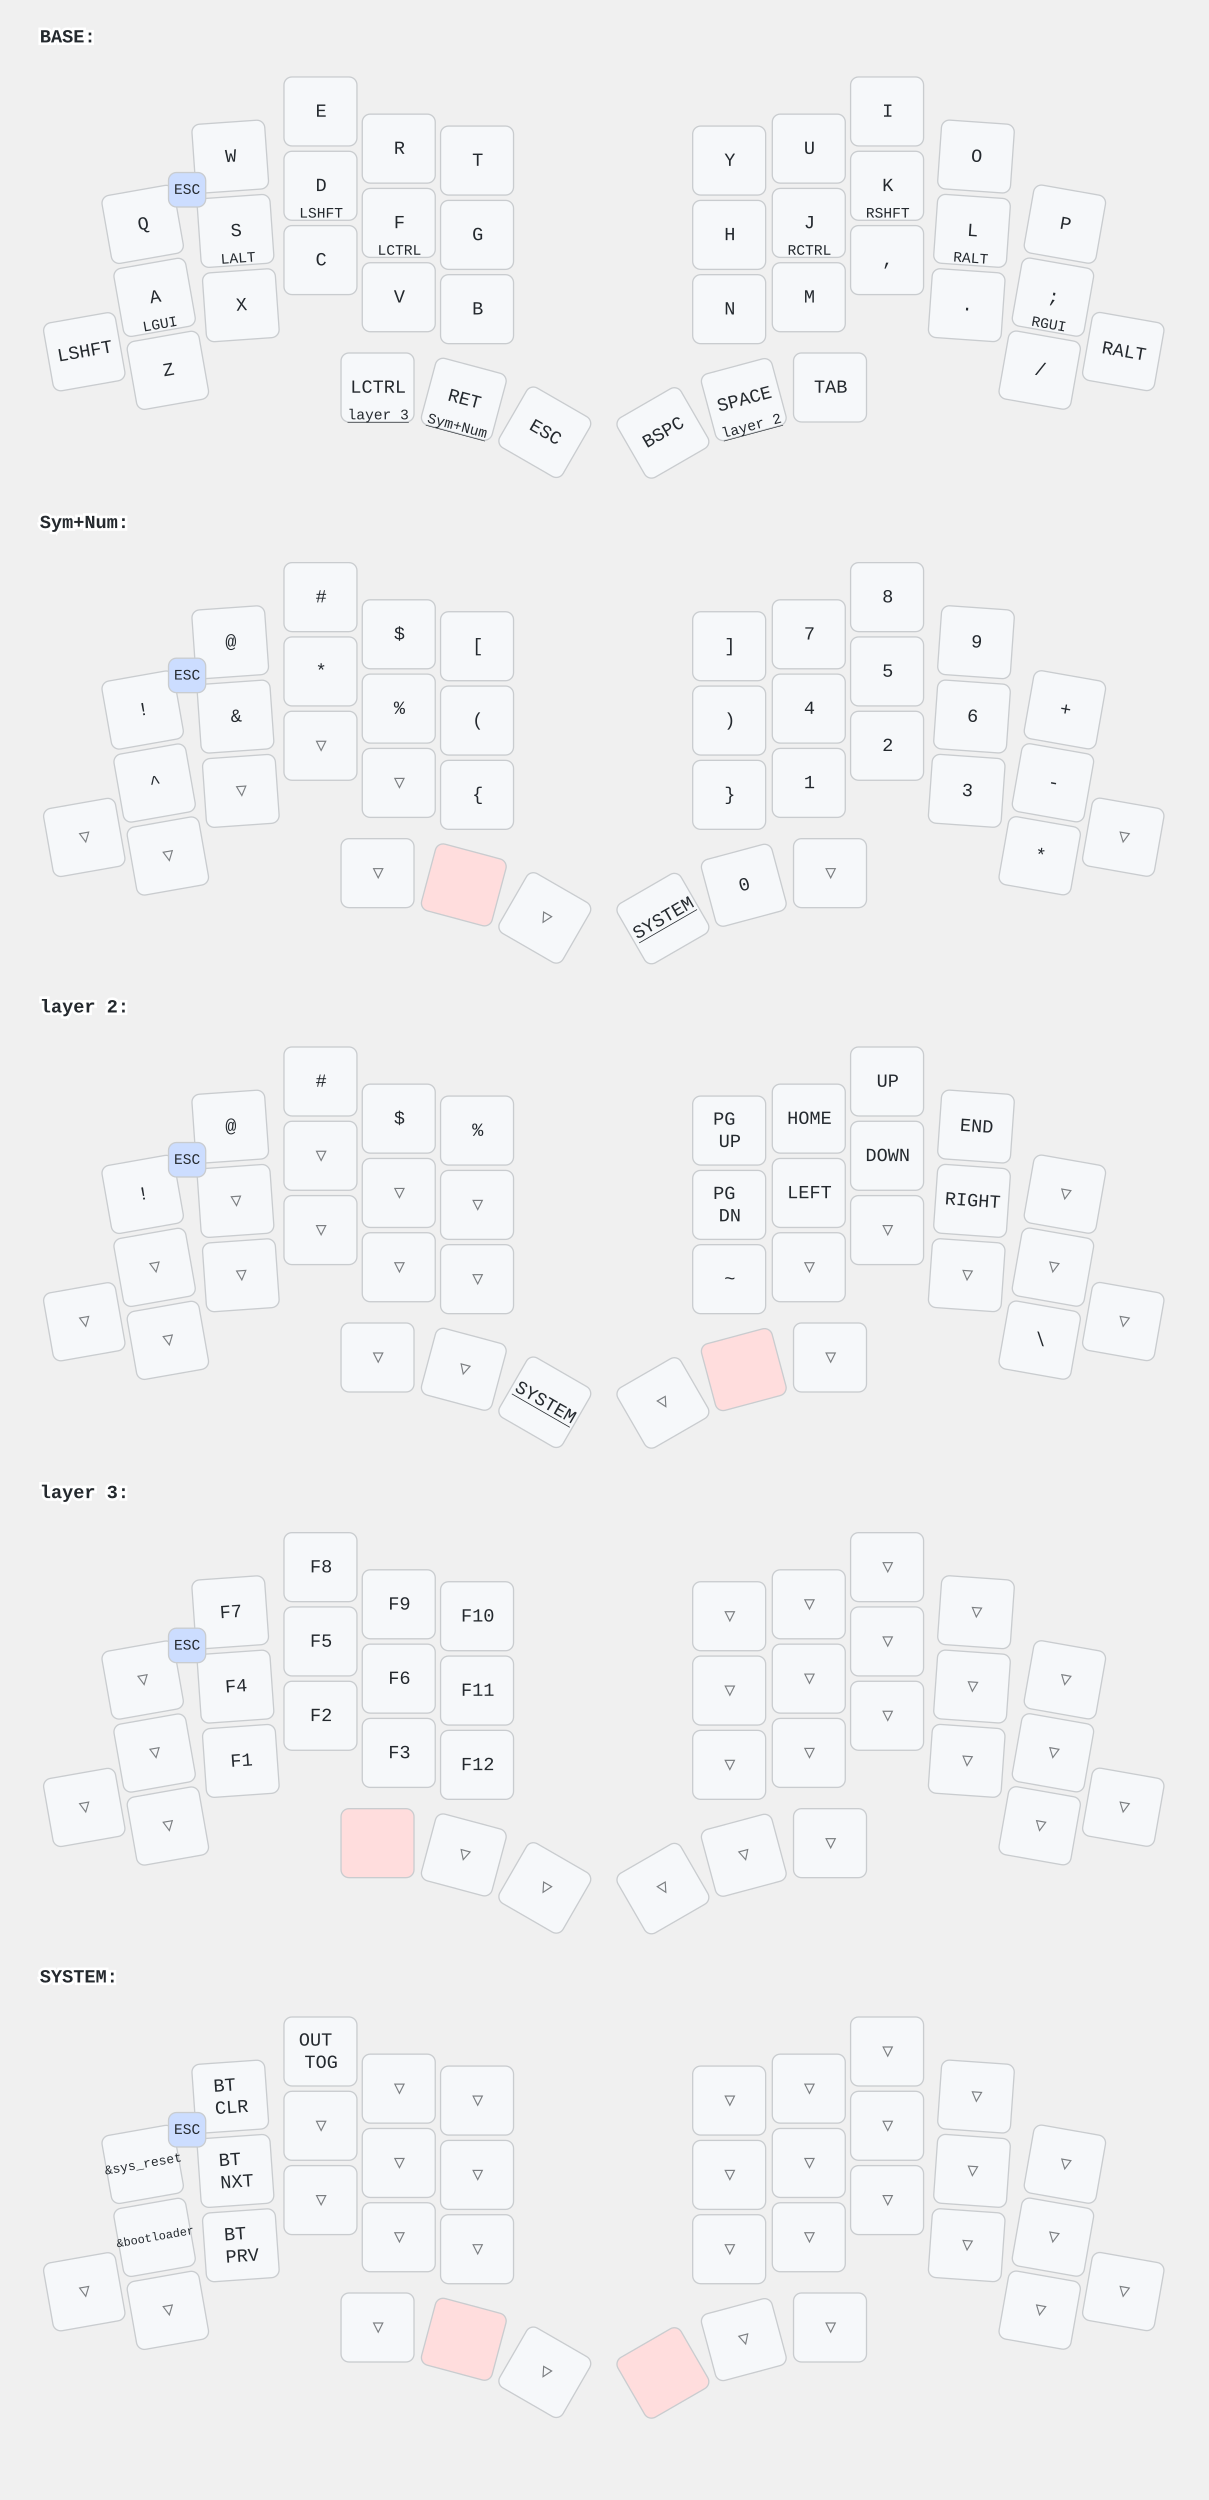
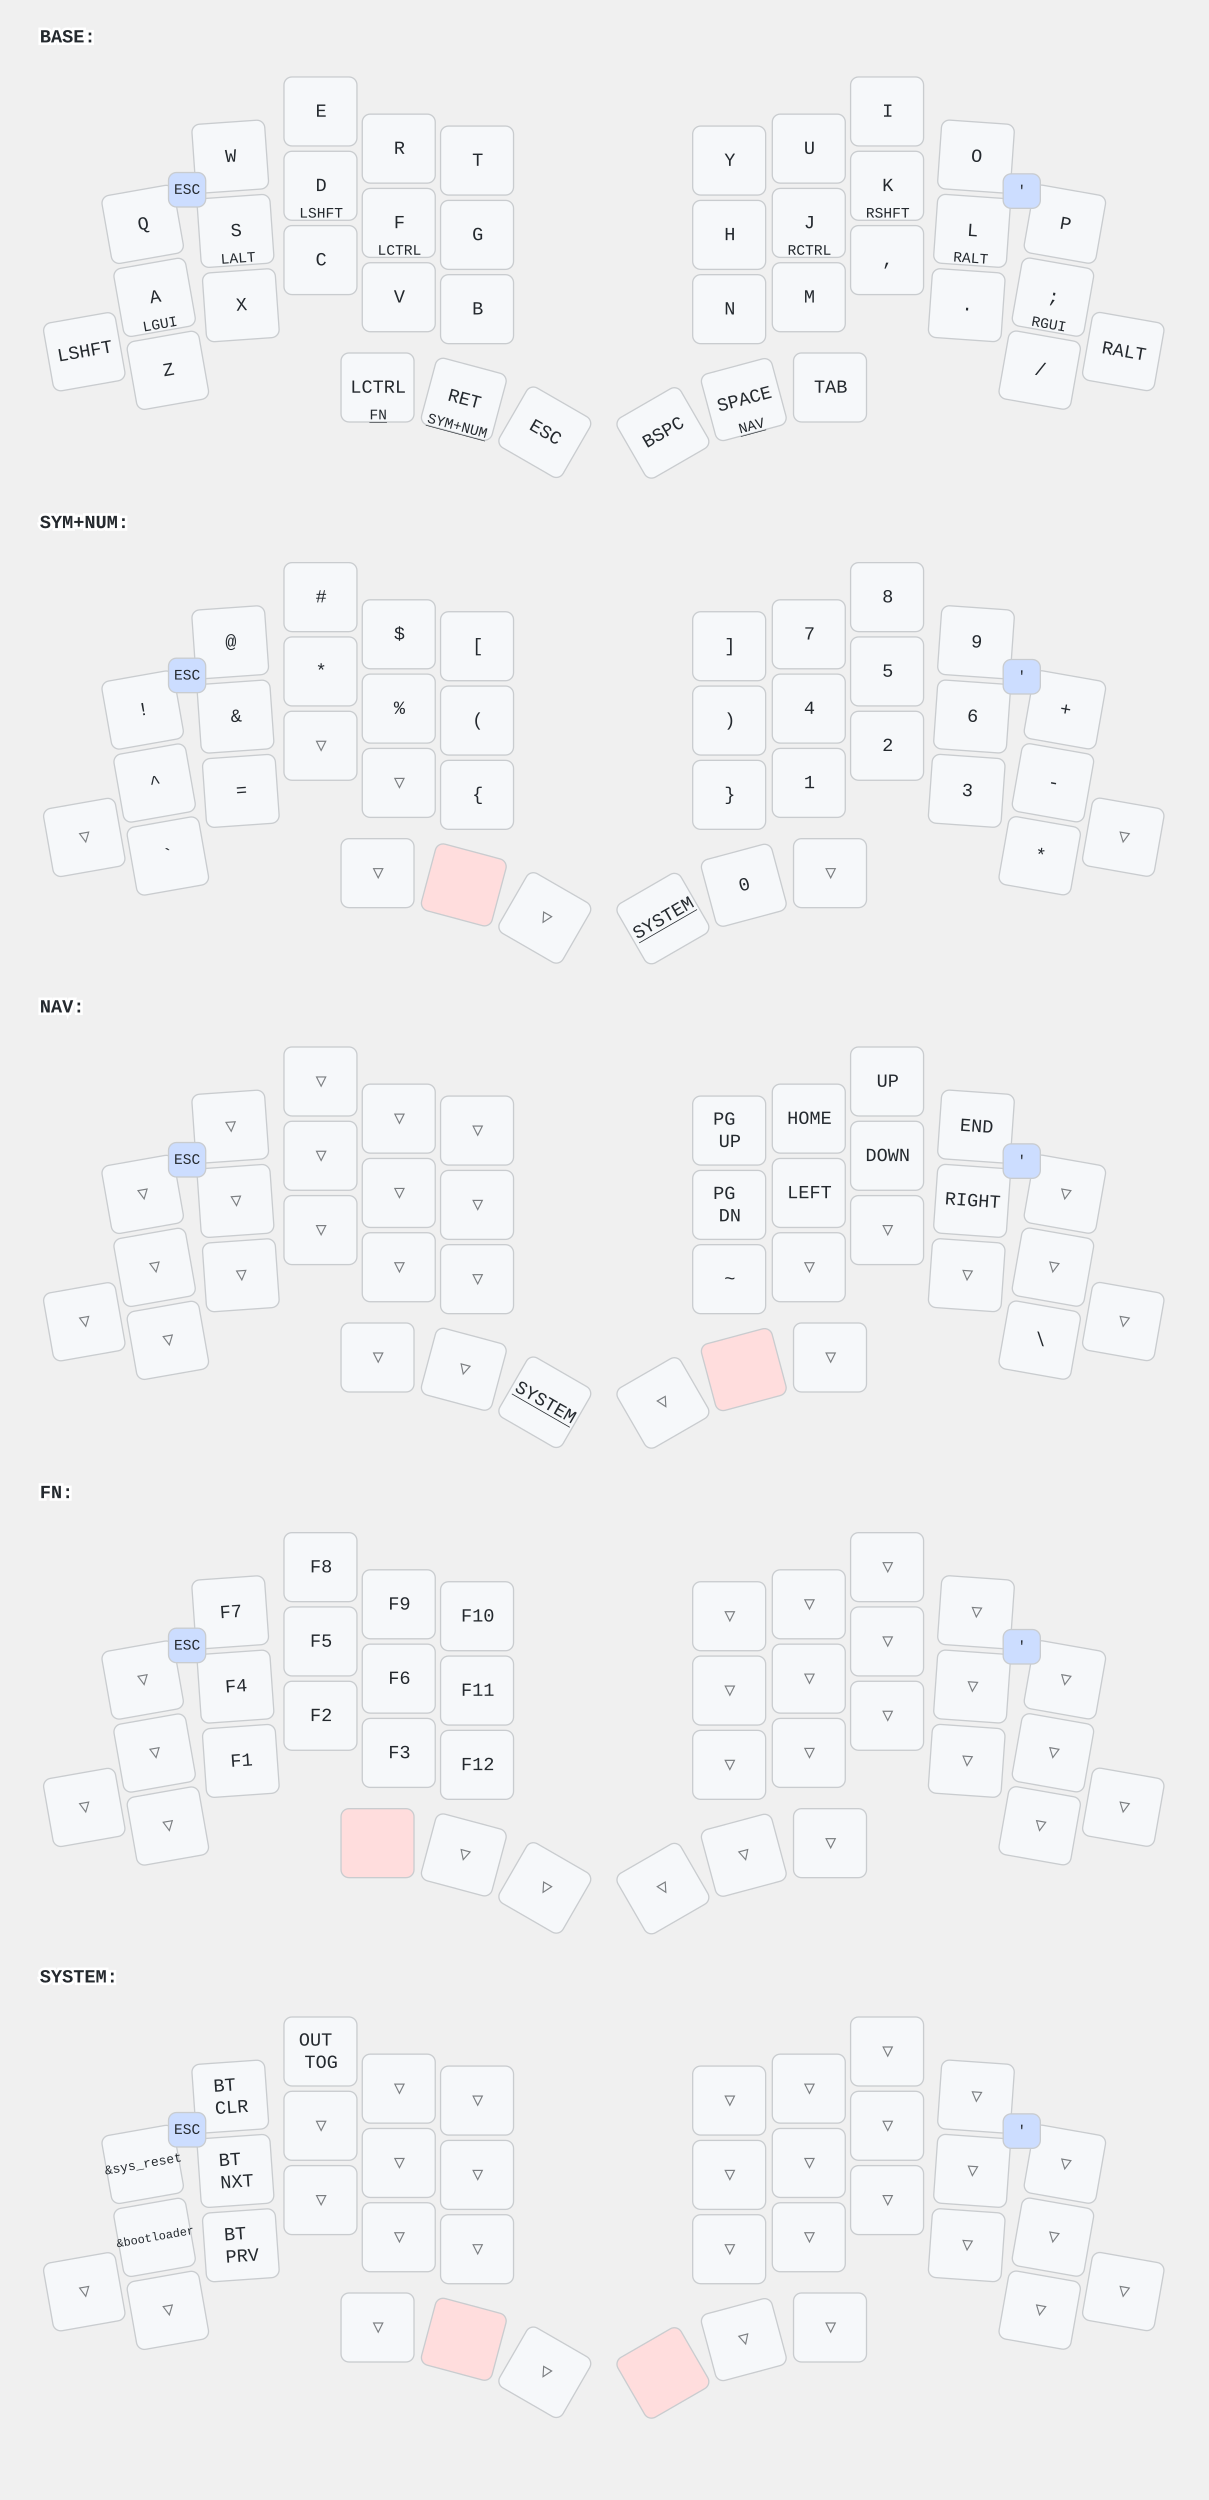
<svg xmlns="http://www.w3.org/2000/svg" width="911" height="1884" viewBox="0 0 911 1884" class="keymap">
  <style>/* inherit to force styles through use tags */
svg path {
    fill: inherit;
}

/* font and background color specifications */
svg.keymap {
    font-family: SFMono-Regular,Consolas,Liberation Mono,Menlo,monospace;
    font-size: 14px;
    font-kerning: normal;
    text-rendering: optimizeLegibility;
    fill: #24292e;
}

/* default key styling */
rect.key {
    fill: #f6f8fa;
}

rect.key, rect.combo {
    stroke: #c9cccf;
    stroke-width: 1;
}

/* default key side styling, only used is draw_key_sides is set */
rect.side {
    filter: brightness(90%);
}

/* color accent for combo boxes */
rect.combo, rect.combo-separate {
    fill: #cdf;
}

/* color accent for held keys */
rect.held, rect.combo.held {
    fill: #fdd;
}

/* color accent for ghost (optional) keys */
rect.ghost, rect.combo.ghost {
    stroke-dasharray: 4, 4;
    stroke-width: 2;
}

text {
    text-anchor: middle;
    dominant-baseline: middle;
}

/* styling for layer labels */
text.label {
    font-weight: bold;
    text-anchor: start;
    stroke: white;
    stroke-width: 4;
    paint-order: stroke;
}

/* styling for optional footer */
text.footer {
    text-anchor: end;
    dominant-baseline: auto;
    stroke: white;
    stroke-width: 4;
    paint-order: stroke;
}

/* styling for combo tap, and key non-tap label text */
text.combo, text.hold, text.shifted, text.left, text.right, text.tl, text.tr, text.bl, text.br {
    font-size: 11px;
}

text.hold, text.bl, text.br {
    text-anchor: middle;
    dominant-baseline: auto;
}

text.shifted, text.tl, text.tr {
    text-anchor: middle;
    dominant-baseline: hanging;
}

text.left, text.tl, text.bl {
    text-anchor: start;
}

text.right, text.tr, text.br {
    text-anchor: end;
}

text.layer-activator {
    text-decoration: underline;
}

/* styling for hold/shifted label text in combo box */
text.combo.hold, text.combo.shifted, text.combo.left, text.combo.right {
    font-size: 8px;
}

/* lighter symbol for transparent keys */
text.trans {
    fill: #7b7e81;
}

/* styling for combo dendrons */
path.combo {
    stroke-width: 1;
    stroke: gray;
    fill: none;
}

/* Start Tabler Icons Cleanup */
/* cannot use height/width with glyphs */
.icon-tabler &gt; path {
    fill: inherit;
    stroke: inherit;
    stroke-width: 2;
}
/* hide tabler's default box */
.icon-tabler &gt; path[stroke="none"][fill="none"] {
    visibility: hidden;
}
/* End Tabler Icons Cleanup */
</style>
  <g transform="translate(30, 0)" class="layer-BASE">
    <text x="0" y="28" class="label" id="BASE">BASE:</text>
    <g transform="translate(0, 56)">
      <g transform="translate(78, 113) rotate(-10.0)" class="key keypos-0">
        <rect rx="6" ry="6" x="-28" y="-26" width="55" height="52" class="key" />
        <text x="0" y="0" class="key tap">Q</text>
      </g>
      <g transform="translate(144, 62) rotate(-4.0)" class="key keypos-1">
        <rect rx="6" ry="6" x="-28" y="-26" width="55" height="52" class="key" />
        <text x="0" y="0" class="key tap">W</text>
      </g>
      <g transform="translate(212, 28)" class="key keypos-2">
        <rect rx="6" ry="6" x="-28" y="-26" width="55" height="52" class="key" />
        <text x="0" y="0" class="key tap">E</text>
      </g>
      <g transform="translate(271, 56)" class="key keypos-3">
        <rect rx="6" ry="6" x="-28" y="-26" width="55" height="52" class="key" />
        <text x="0" y="0" class="key tap">R</text>
      </g>
      <g transform="translate(330, 65)" class="key keypos-4">
        <rect rx="6" ry="6" x="-28" y="-26" width="55" height="52" class="key" />
        <text x="0" y="0" class="key tap">T</text>
      </g>
      <g transform="translate(520, 65)" class="key keypos-5">
        <rect rx="6" ry="6" x="-28" y="-26" width="55" height="52" class="key" />
        <text x="0" y="0" class="key tap">Y</text>
      </g>
      <g transform="translate(580, 56)" class="key keypos-6">
        <rect rx="6" ry="6" x="-28" y="-26" width="55" height="52" class="key" />
        <text x="0" y="0" class="key tap">U</text>
      </g>
      <g transform="translate(639, 28)" class="key keypos-7">
        <rect rx="6" ry="6" x="-28" y="-26" width="55" height="52" class="key" />
        <text x="0" y="0" class="key tap">I</text>
      </g>
      <g transform="translate(706, 62) rotate(4.0)" class="key keypos-8">
        <rect rx="6" ry="6" x="-28" y="-26" width="55" height="52" class="key" />
        <text x="0" y="0" class="key tap">O</text>
      </g>
      <g transform="translate(773, 113) rotate(10.0)" class="key keypos-9">
        <rect rx="6" ry="6" x="-28" y="-26" width="55" height="52" class="key" />
        <text x="0" y="0" class="key tap">P</text>
      </g>
      <g transform="translate(87, 168) rotate(-10.0)" class="key keypos-10">
        <rect rx="6" ry="6" x="-28" y="-26" width="55" height="52" class="key" />
        <text x="0" y="0" class="key tap">A</text>
        <text x="0" y="24" class="key hold">LGUI</text>
      </g>
      <g transform="translate(148, 118) rotate(-4.0)" class="key keypos-11">
        <rect rx="6" ry="6" x="-28" y="-26" width="55" height="52" class="key" />
        <text x="0" y="0" class="key tap">S</text>
        <text x="0" y="24" class="key hold">LALT</text>
      </g>
      <g transform="translate(212, 84)" class="key keypos-12">
        <rect rx="6" ry="6" x="-28" y="-26" width="55" height="52" class="key" />
        <text x="0" y="0" class="key tap">D</text>
        <text x="0" y="24" class="key hold">LSHFT</text>
      </g>
      <g transform="translate(271, 112)" class="key keypos-13">
        <rect rx="6" ry="6" x="-28" y="-26" width="55" height="52" class="key" />
        <text x="0" y="0" class="key tap">F</text>
        <text x="0" y="24" class="key hold">LCTRL</text>
      </g>
      <g transform="translate(330, 121)" class="key keypos-14">
        <rect rx="6" ry="6" x="-28" y="-26" width="55" height="52" class="key" />
        <text x="0" y="0" class="key tap">G</text>
      </g>
      <g transform="translate(520, 121)" class="key keypos-15">
        <rect rx="6" ry="6" x="-28" y="-26" width="55" height="52" class="key" />
        <text x="0" y="0" class="key tap">H</text>
      </g>
      <g transform="translate(580, 112)" class="key keypos-16">
        <rect rx="6" ry="6" x="-28" y="-26" width="55" height="52" class="key" />
        <text x="0" y="0" class="key tap">J</text>
        <text x="0" y="24" class="key hold">RCTRL</text>
      </g>
      <g transform="translate(639, 84)" class="key keypos-17">
        <rect rx="6" ry="6" x="-28" y="-26" width="55" height="52" class="key" />
        <text x="0" y="0" class="key tap">K</text>
        <text x="0" y="24" class="key hold">RSHFT</text>
      </g>
      <g transform="translate(703, 118) rotate(4.0)" class="key keypos-18">
        <rect rx="6" ry="6" x="-28" y="-26" width="55" height="52" class="key" />
        <text x="0" y="0" class="key tap">L</text>
        <text x="0" y="24" class="key hold">RALT</text>
      </g>
      <g transform="translate(764, 168) rotate(10.0)" class="key keypos-19">
        <rect rx="6" ry="6" x="-28" y="-26" width="55" height="52" class="key" />
        <text x="0" y="0" class="key tap">;</text>
        <text x="0" y="24" class="key hold">RGUI</text>
      </g>
      <g transform="translate(34, 209) rotate(-10.0)" class="key keypos-20">
        <rect rx="6" ry="6" x="-28" y="-26" width="55" height="52" class="key" />
        <text x="0" y="0" class="key tap">LSHFT</text>
      </g>
      <g transform="translate(97, 223) rotate(-10.0)" class="key keypos-21">
        <rect rx="6" ry="6" x="-28" y="-26" width="55" height="52" class="key" />
        <text x="0" y="0" class="key tap">Z</text>
      </g>
      <g transform="translate(152, 174) rotate(-4.0)" class="key keypos-22">
        <rect rx="6" ry="6" x="-28" y="-26" width="55" height="52" class="key" />
        <text x="0" y="0" class="key tap">X</text>
      </g>
      <g transform="translate(212, 140)" class="key keypos-23">
        <rect rx="6" ry="6" x="-28" y="-26" width="55" height="52" class="key" />
        <text x="0" y="0" class="key tap">C</text>
      </g>
      <g transform="translate(271, 168)" class="key keypos-24">
        <rect rx="6" ry="6" x="-28" y="-26" width="55" height="52" class="key" />
        <text x="0" y="0" class="key tap">V</text>
      </g>
      <g transform="translate(330, 177)" class="key keypos-25">
        <rect rx="6" ry="6" x="-28" y="-26" width="55" height="52" class="key" />
        <text x="0" y="0" class="key tap">B</text>
      </g>
      <g transform="translate(520, 177)" class="key keypos-26">
        <rect rx="6" ry="6" x="-28" y="-26" width="55" height="52" class="key" />
        <text x="0" y="0" class="key tap">N</text>
      </g>
      <g transform="translate(580, 168)" class="key keypos-27">
        <rect rx="6" ry="6" x="-28" y="-26" width="55" height="52" class="key" />
        <text x="0" y="0" class="key tap">M</text>
      </g>
      <g transform="translate(639, 140)" class="key keypos-28">
        <rect rx="6" ry="6" x="-28" y="-26" width="55" height="52" class="key" />
        <text x="0" y="0" class="key tap">,</text>
      </g>
      <g transform="translate(699, 174) rotate(4.0)" class="key keypos-29">
        <rect rx="6" ry="6" x="-28" y="-26" width="55" height="52" class="key" />
        <text x="0" y="0" class="key tap">.</text>
      </g>
      <g transform="translate(754, 223) rotate(10.0)" class="key keypos-30">
        <rect rx="6" ry="6" x="-28" y="-26" width="55" height="52" class="key" />
        <text x="0" y="0" class="key tap">/</text>
      </g>
      <g transform="translate(817, 209) rotate(10.0)" class="key keypos-31">
        <rect rx="6" ry="6" x="-28" y="-26" width="55" height="52" class="key" />
        <text x="0" y="0" class="key tap">RALT</text>
      </g>
      <g transform="translate(255, 236)" class="key keypos-32">
        <rect rx="6" ry="6" x="-28" y="-26" width="55" height="52" class="key" />
        <text x="0" y="0" class="key tap">LCTRL</text>
-         <a href="#layer-3">
-           <text x="0" y="24" class="key hold layer-activator">layer 3</text>
+         <a href="#FN">
+           <text x="0" y="24" class="key hold layer-activator">FN</text>
        </a>
      </g>
      <g transform="translate(320, 245) rotate(15.0)" class="key keypos-33">
        <rect rx="6" ry="6" x="-28" y="-26" width="55" height="52" class="key" />
        <text x="0" y="0" class="key tap">RET</text>
-         <a href="#SymNum">
-           <text x="0" y="24" class="key hold layer-activator">Sym+Num</text>
+         <a href="#SYMNUM">
+           <text x="0" y="24" class="key hold layer-activator">SYM+NUM</text>
        </a>
      </g>
      <g transform="translate(381, 270) rotate(30.0)" class="key keypos-34">
        <rect rx="6" ry="6" x="-28" y="-26" width="55" height="52" class="key" />
        <text x="0" y="0" class="key tap">ESC</text>
      </g>
      <g transform="translate(470, 270) rotate(-30.0)" class="key keypos-35">
        <rect rx="6" ry="6" x="-28" y="-26" width="55" height="52" class="key" />
        <text x="0" y="0" class="key tap">BSPC</text>
      </g>
      <g transform="translate(531, 245) rotate(-15.0)" class="key keypos-36">
        <rect rx="6" ry="6" x="-28" y="-26" width="55" height="52" class="key" />
        <text x="0" y="0" class="key tap">SPACE</text>
-         <a href="#layer-2">
-           <text x="0" y="24" class="key hold layer-activator">layer 2</text>
+         <a href="#NAV">
+           <text x="0" y="24" class="key hold layer-activator">NAV</text>
        </a>
      </g>
      <g transform="translate(596, 236)" class="key keypos-37">
        <rect rx="6" ry="6" x="-28" y="-26" width="55" height="52" class="key" />
        <text x="0" y="0" class="key tap">TAB</text>
      </g>
      <g class="combo combopos-0">
        <rect rx="6" ry="6" x="97" y="74" width="28" height="26" class="combo" />
        <text x="111" y="87" class="combo tap">ESC</text>
      </g>
+       <g class="combo combopos-1">
+         <rect rx="6" ry="6" x="726" y="75" width="28" height="26" class="combo" />
+         <text x="740" y="88" class="combo tap">'</text>
+       </g>
    </g>
  </g>
-   <g transform="translate(30, 366)" class="layer-Sym+Num">
-     <text x="0" y="28" class="label" id="SymNum">Sym+Num:</text>
+   <g transform="translate(30, 366)" class="layer-SYM+NUM">
+     <text x="0" y="28" class="label" id="SYMNUM">SYM+NUM:</text>
    <g transform="translate(0, 56)">
      <g transform="translate(78, 113) rotate(-10.0)" class="key keypos-0">
        <rect rx="6" ry="6" x="-28" y="-26" width="55" height="52" class="key" />
        <text x="0" y="0" class="key tap">!</text>
      </g>
      <g transform="translate(144, 62) rotate(-4.0)" class="key keypos-1">
        <rect rx="6" ry="6" x="-28" y="-26" width="55" height="52" class="key" />
        <text x="0" y="0" class="key tap">@</text>
      </g>
      <g transform="translate(212, 28)" class="key keypos-2">
        <rect rx="6" ry="6" x="-28" y="-26" width="55" height="52" class="key" />
        <text x="0" y="0" class="key tap">#</text>
      </g>
      <g transform="translate(271, 56)" class="key keypos-3">
        <rect rx="6" ry="6" x="-28" y="-26" width="55" height="52" class="key" />
        <text x="0" y="0" class="key tap">$</text>
      </g>
      <g transform="translate(330, 65)" class="key keypos-4">
        <rect rx="6" ry="6" x="-28" y="-26" width="55" height="52" class="key" />
        <text x="0" y="0" class="key tap">[</text>
      </g>
      <g transform="translate(520, 65)" class="key keypos-5">
        <rect rx="6" ry="6" x="-28" y="-26" width="55" height="52" class="key" />
        <text x="0" y="0" class="key tap">]</text>
      </g>
      <g transform="translate(580, 56)" class="key keypos-6">
        <rect rx="6" ry="6" x="-28" y="-26" width="55" height="52" class="key" />
        <text x="0" y="0" class="key tap">7</text>
      </g>
      <g transform="translate(639, 28)" class="key keypos-7">
        <rect rx="6" ry="6" x="-28" y="-26" width="55" height="52" class="key" />
        <text x="0" y="0" class="key tap">8</text>
      </g>
      <g transform="translate(706, 62) rotate(4.0)" class="key keypos-8">
        <rect rx="6" ry="6" x="-28" y="-26" width="55" height="52" class="key" />
        <text x="0" y="0" class="key tap">9</text>
      </g>
      <g transform="translate(773, 113) rotate(10.0)" class="key keypos-9">
        <rect rx="6" ry="6" x="-28" y="-26" width="55" height="52" class="key" />
        <text x="0" y="0" class="key tap">+</text>
      </g>
      <g transform="translate(87, 168) rotate(-10.0)" class="key keypos-10">
        <rect rx="6" ry="6" x="-28" y="-26" width="55" height="52" class="key" />
        <text x="0" y="0" class="key tap">^</text>
      </g>
      <g transform="translate(148, 118) rotate(-4.0)" class="key keypos-11">
        <rect rx="6" ry="6" x="-28" y="-26" width="55" height="52" class="key" />
        <text x="0" y="0" class="key tap">&amp;</text>
      </g>
      <g transform="translate(212, 84)" class="key keypos-12">
        <rect rx="6" ry="6" x="-28" y="-26" width="55" height="52" class="key" />
        <text x="0" y="0" class="key tap">*</text>
      </g>
      <g transform="translate(271, 112)" class="key keypos-13">
        <rect rx="6" ry="6" x="-28" y="-26" width="55" height="52" class="key" />
        <text x="0" y="0" class="key tap">%</text>
      </g>
      <g transform="translate(330, 121)" class="key keypos-14">
        <rect rx="6" ry="6" x="-28" y="-26" width="55" height="52" class="key" />
        <text x="0" y="0" class="key tap">(</text>
      </g>
      <g transform="translate(520, 121)" class="key keypos-15">
        <rect rx="6" ry="6" x="-28" y="-26" width="55" height="52" class="key" />
        <text x="0" y="0" class="key tap">)</text>
      </g>
      <g transform="translate(580, 112)" class="key keypos-16">
        <rect rx="6" ry="6" x="-28" y="-26" width="55" height="52" class="key" />
        <text x="0" y="0" class="key tap">4</text>
      </g>
      <g transform="translate(639, 84)" class="key keypos-17">
        <rect rx="6" ry="6" x="-28" y="-26" width="55" height="52" class="key" />
        <text x="0" y="0" class="key tap">5</text>
      </g>
      <g transform="translate(703, 118) rotate(4.0)" class="key keypos-18">
        <rect rx="6" ry="6" x="-28" y="-26" width="55" height="52" class="key" />
        <text x="0" y="0" class="key tap">6</text>
      </g>
      <g transform="translate(764, 168) rotate(10.0)" class="key keypos-19">
        <rect rx="6" ry="6" x="-28" y="-26" width="55" height="52" class="key" />
        <text x="0" y="0" class="key tap">-</text>
      </g>
      <g transform="translate(34, 209) rotate(-10.0)" class="key trans keypos-20">
        <rect rx="6" ry="6" x="-28" y="-26" width="55" height="52" class="key trans" />
        <text x="0" y="0" class="key trans tap">▽</text>
      </g>
-       <g transform="translate(97, 223) rotate(-10.0)" class="key trans keypos-21">
-         <rect rx="6" ry="6" x="-28" y="-26" width="55" height="52" class="key trans" />
-         <text x="0" y="0" class="key trans tap">▽</text>
-       </g>
-       <g transform="translate(152, 174) rotate(-4.0)" class="key trans keypos-22">
-         <rect rx="6" ry="6" x="-28" y="-26" width="55" height="52" class="key trans" />
-         <text x="0" y="0" class="key trans tap">▽</text>
+       <g transform="translate(97, 223) rotate(-10.0)" class="key keypos-21">
+         <rect rx="6" ry="6" x="-28" y="-26" width="55" height="52" class="key" />
+         <text x="0" y="0" class="key tap">`</text>
+       </g>
+       <g transform="translate(152, 174) rotate(-4.0)" class="key keypos-22">
+         <rect rx="6" ry="6" x="-28" y="-26" width="55" height="52" class="key" />
+         <text x="0" y="0" class="key tap">=</text>
      </g>
      <g transform="translate(212, 140)" class="key trans keypos-23">
        <rect rx="6" ry="6" x="-28" y="-26" width="55" height="52" class="key trans" />
        <text x="0" y="0" class="key trans tap">▽</text>
      </g>
      <g transform="translate(271, 168)" class="key trans keypos-24">
        <rect rx="6" ry="6" x="-28" y="-26" width="55" height="52" class="key trans" />
        <text x="0" y="0" class="key trans tap">▽</text>
      </g>
      <g transform="translate(330, 177)" class="key keypos-25">
        <rect rx="6" ry="6" x="-28" y="-26" width="55" height="52" class="key" />
        <text x="0" y="0" class="key tap">{</text>
      </g>
      <g transform="translate(520, 177)" class="key keypos-26">
        <rect rx="6" ry="6" x="-28" y="-26" width="55" height="52" class="key" />
        <text x="0" y="0" class="key tap">}</text>
      </g>
      <g transform="translate(580, 168)" class="key keypos-27">
        <rect rx="6" ry="6" x="-28" y="-26" width="55" height="52" class="key" />
        <text x="0" y="0" class="key tap">1</text>
      </g>
      <g transform="translate(639, 140)" class="key keypos-28">
        <rect rx="6" ry="6" x="-28" y="-26" width="55" height="52" class="key" />
        <text x="0" y="0" class="key tap">2</text>
      </g>
      <g transform="translate(699, 174) rotate(4.0)" class="key keypos-29">
        <rect rx="6" ry="6" x="-28" y="-26" width="55" height="52" class="key" />
        <text x="0" y="0" class="key tap">3</text>
      </g>
      <g transform="translate(754, 223) rotate(10.0)" class="key keypos-30">
        <rect rx="6" ry="6" x="-28" y="-26" width="55" height="52" class="key" />
        <text x="0" y="0" class="key tap">*</text>
      </g>
      <g transform="translate(817, 209) rotate(10.0)" class="key trans keypos-31">
        <rect rx="6" ry="6" x="-28" y="-26" width="55" height="52" class="key trans" />
        <text x="0" y="0" class="key trans tap">▽</text>
      </g>
      <g transform="translate(255, 236)" class="key trans keypos-32">
        <rect rx="6" ry="6" x="-28" y="-26" width="55" height="52" class="key trans" />
        <text x="0" y="0" class="key trans tap">▽</text>
      </g>
      <g transform="translate(320, 245) rotate(15.0)" class="key held keypos-33">
        <rect rx="6" ry="6" x="-28" y="-26" width="55" height="52" class="key held" />
      </g>
      <g transform="translate(381, 270) rotate(30.0)" class="key trans keypos-34">
        <rect rx="6" ry="6" x="-28" y="-26" width="55" height="52" class="key trans" />
        <text x="0" y="0" class="key trans tap">▽</text>
      </g>
      <g transform="translate(470, 270) rotate(-30.0)" class="key keypos-35">
        <rect rx="6" ry="6" x="-28" y="-26" width="55" height="52" class="key" />
        <a href="#SYSTEM">
          <text x="0" y="0" class="key tap layer-activator">SYSTEM</text>
        </a>
      </g>
      <g transform="translate(531, 245) rotate(-15.0)" class="key keypos-36">
        <rect rx="6" ry="6" x="-28" y="-26" width="55" height="52" class="key" />
        <text x="0" y="0" class="key tap">0</text>
      </g>
      <g transform="translate(596, 236)" class="key trans keypos-37">
        <rect rx="6" ry="6" x="-28" y="-26" width="55" height="52" class="key trans" />
        <text x="0" y="0" class="key trans tap">▽</text>
      </g>
      <g class="combo combopos-0">
        <rect rx="6" ry="6" x="97" y="74" width="28" height="26" class="combo" />
        <text x="111" y="87" class="combo tap">ESC</text>
      </g>
+       <g class="combo combopos-1">
+         <rect rx="6" ry="6" x="726" y="75" width="28" height="26" class="combo" />
+         <text x="740" y="88" class="combo tap">'</text>
+       </g>
    </g>
  </g>
-   <g transform="translate(30, 731)" class="layer-layer 2">
-     <text x="0" y="28" class="label" id="layer-2">layer 2:</text>
+   <g transform="translate(30, 731)" class="layer-NAV">
+     <text x="0" y="28" class="label" id="NAV">NAV:</text>
    <g transform="translate(0, 56)">
-       <g transform="translate(78, 113) rotate(-10.0)" class="key keypos-0">
-         <rect rx="6" ry="6" x="-28" y="-26" width="55" height="52" class="key" />
-         <text x="0" y="0" class="key tap">!</text>
-       </g>
-       <g transform="translate(144, 62) rotate(-4.0)" class="key keypos-1">
-         <rect rx="6" ry="6" x="-28" y="-26" width="55" height="52" class="key" />
-         <text x="0" y="0" class="key tap">@</text>
-       </g>
-       <g transform="translate(212, 28)" class="key keypos-2">
-         <rect rx="6" ry="6" x="-28" y="-26" width="55" height="52" class="key" />
-         <text x="0" y="0" class="key tap">#</text>
-       </g>
-       <g transform="translate(271, 56)" class="key keypos-3">
-         <rect rx="6" ry="6" x="-28" y="-26" width="55" height="52" class="key" />
-         <text x="0" y="0" class="key tap">$</text>
-       </g>
-       <g transform="translate(330, 65)" class="key keypos-4">
-         <rect rx="6" ry="6" x="-28" y="-26" width="55" height="52" class="key" />
-         <text x="0" y="0" class="key tap">%</text>
+       <g transform="translate(78, 113) rotate(-10.0)" class="key trans keypos-0">
+         <rect rx="6" ry="6" x="-28" y="-26" width="55" height="52" class="key trans" />
+         <text x="0" y="0" class="key trans tap">▽</text>
+       </g>
+       <g transform="translate(144, 62) rotate(-4.0)" class="key trans keypos-1">
+         <rect rx="6" ry="6" x="-28" y="-26" width="55" height="52" class="key trans" />
+         <text x="0" y="0" class="key trans tap">▽</text>
+       </g>
+       <g transform="translate(212, 28)" class="key trans keypos-2">
+         <rect rx="6" ry="6" x="-28" y="-26" width="55" height="52" class="key trans" />
+         <text x="0" y="0" class="key trans tap">▽</text>
+       </g>
+       <g transform="translate(271, 56)" class="key trans keypos-3">
+         <rect rx="6" ry="6" x="-28" y="-26" width="55" height="52" class="key trans" />
+         <text x="0" y="0" class="key trans tap">▽</text>
+       </g>
+       <g transform="translate(330, 65)" class="key trans keypos-4">
+         <rect rx="6" ry="6" x="-28" y="-26" width="55" height="52" class="key trans" />
+         <text x="0" y="0" class="key trans tap">▽</text>
      </g>
      <g transform="translate(520, 65)" class="key keypos-5">
        <rect rx="6" ry="6" x="-28" y="-26" width="55" height="52" class="key" />
        <text x="0" y="0" class="key tap">
          <tspan x="0" dy="-0.6em">PG</tspan>
          <tspan x="0" dy="1.2em">UP</tspan>
        </text>
      </g>
      <g transform="translate(580, 56)" class="key keypos-6">
        <rect rx="6" ry="6" x="-28" y="-26" width="55" height="52" class="key" />
        <text x="0" y="0" class="key tap">HOME</text>
      </g>
      <g transform="translate(639, 28)" class="key keypos-7">
        <rect rx="6" ry="6" x="-28" y="-26" width="55" height="52" class="key" />
        <text x="0" y="0" class="key tap">UP</text>
      </g>
      <g transform="translate(706, 62) rotate(4.0)" class="key keypos-8">
        <rect rx="6" ry="6" x="-28" y="-26" width="55" height="52" class="key" />
        <text x="0" y="0" class="key tap">END</text>
      </g>
      <g transform="translate(773, 113) rotate(10.0)" class="key trans keypos-9">
        <rect rx="6" ry="6" x="-28" y="-26" width="55" height="52" class="key trans" />
        <text x="0" y="0" class="key trans tap">▽</text>
      </g>
      <g transform="translate(87, 168) rotate(-10.0)" class="key trans keypos-10">
        <rect rx="6" ry="6" x="-28" y="-26" width="55" height="52" class="key trans" />
        <text x="0" y="0" class="key trans tap">▽</text>
      </g>
      <g transform="translate(148, 118) rotate(-4.0)" class="key trans keypos-11">
        <rect rx="6" ry="6" x="-28" y="-26" width="55" height="52" class="key trans" />
        <text x="0" y="0" class="key trans tap">▽</text>
      </g>
      <g transform="translate(212, 84)" class="key trans keypos-12">
        <rect rx="6" ry="6" x="-28" y="-26" width="55" height="52" class="key trans" />
        <text x="0" y="0" class="key trans tap">▽</text>
      </g>
      <g transform="translate(271, 112)" class="key trans keypos-13">
        <rect rx="6" ry="6" x="-28" y="-26" width="55" height="52" class="key trans" />
        <text x="0" y="0" class="key trans tap">▽</text>
      </g>
      <g transform="translate(330, 121)" class="key trans keypos-14">
        <rect rx="6" ry="6" x="-28" y="-26" width="55" height="52" class="key trans" />
        <text x="0" y="0" class="key trans tap">▽</text>
      </g>
      <g transform="translate(520, 121)" class="key keypos-15">
        <rect rx="6" ry="6" x="-28" y="-26" width="55" height="52" class="key" />
        <text x="0" y="0" class="key tap">
          <tspan x="0" dy="-0.6em">PG</tspan>
          <tspan x="0" dy="1.2em">DN</tspan>
        </text>
      </g>
      <g transform="translate(580, 112)" class="key keypos-16">
        <rect rx="6" ry="6" x="-28" y="-26" width="55" height="52" class="key" />
        <text x="0" y="0" class="key tap">LEFT</text>
      </g>
      <g transform="translate(639, 84)" class="key keypos-17">
        <rect rx="6" ry="6" x="-28" y="-26" width="55" height="52" class="key" />
        <text x="0" y="0" class="key tap">DOWN</text>
      </g>
      <g transform="translate(703, 118) rotate(4.0)" class="key keypos-18">
        <rect rx="6" ry="6" x="-28" y="-26" width="55" height="52" class="key" />
        <text x="0" y="0" class="key tap">RIGHT</text>
      </g>
      <g transform="translate(764, 168) rotate(10.0)" class="key trans keypos-19">
        <rect rx="6" ry="6" x="-28" y="-26" width="55" height="52" class="key trans" />
        <text x="0" y="0" class="key trans tap">▽</text>
      </g>
      <g transform="translate(34, 209) rotate(-10.0)" class="key trans keypos-20">
        <rect rx="6" ry="6" x="-28" y="-26" width="55" height="52" class="key trans" />
        <text x="0" y="0" class="key trans tap">▽</text>
      </g>
      <g transform="translate(97, 223) rotate(-10.0)" class="key trans keypos-21">
        <rect rx="6" ry="6" x="-28" y="-26" width="55" height="52" class="key trans" />
        <text x="0" y="0" class="key trans tap">▽</text>
      </g>
      <g transform="translate(152, 174) rotate(-4.0)" class="key trans keypos-22">
        <rect rx="6" ry="6" x="-28" y="-26" width="55" height="52" class="key trans" />
        <text x="0" y="0" class="key trans tap">▽</text>
      </g>
      <g transform="translate(212, 140)" class="key trans keypos-23">
        <rect rx="6" ry="6" x="-28" y="-26" width="55" height="52" class="key trans" />
        <text x="0" y="0" class="key trans tap">▽</text>
      </g>
      <g transform="translate(271, 168)" class="key trans keypos-24">
        <rect rx="6" ry="6" x="-28" y="-26" width="55" height="52" class="key trans" />
        <text x="0" y="0" class="key trans tap">▽</text>
      </g>
      <g transform="translate(330, 177)" class="key trans keypos-25">
        <rect rx="6" ry="6" x="-28" y="-26" width="55" height="52" class="key trans" />
        <text x="0" y="0" class="key trans tap">▽</text>
      </g>
      <g transform="translate(520, 177)" class="key keypos-26">
        <rect rx="6" ry="6" x="-28" y="-26" width="55" height="52" class="key" />
        <text x="0" y="0" class="key tap">~</text>
      </g>
      <g transform="translate(580, 168)" class="key trans keypos-27">
        <rect rx="6" ry="6" x="-28" y="-26" width="55" height="52" class="key trans" />
        <text x="0" y="0" class="key trans tap">▽</text>
      </g>
      <g transform="translate(639, 140)" class="key trans keypos-28">
        <rect rx="6" ry="6" x="-28" y="-26" width="55" height="52" class="key trans" />
        <text x="0" y="0" class="key trans tap">▽</text>
      </g>
      <g transform="translate(699, 174) rotate(4.0)" class="key trans keypos-29">
        <rect rx="6" ry="6" x="-28" y="-26" width="55" height="52" class="key trans" />
        <text x="0" y="0" class="key trans tap">▽</text>
      </g>
      <g transform="translate(754, 223) rotate(10.0)" class="key keypos-30">
        <rect rx="6" ry="6" x="-28" y="-26" width="55" height="52" class="key" />
        <text x="0" y="0" class="key tap">\</text>
      </g>
      <g transform="translate(817, 209) rotate(10.0)" class="key trans keypos-31">
        <rect rx="6" ry="6" x="-28" y="-26" width="55" height="52" class="key trans" />
        <text x="0" y="0" class="key trans tap">▽</text>
      </g>
      <g transform="translate(255, 236)" class="key trans keypos-32">
        <rect rx="6" ry="6" x="-28" y="-26" width="55" height="52" class="key trans" />
        <text x="0" y="0" class="key trans tap">▽</text>
      </g>
      <g transform="translate(320, 245) rotate(15.0)" class="key trans keypos-33">
        <rect rx="6" ry="6" x="-28" y="-26" width="55" height="52" class="key trans" />
        <text x="0" y="0" class="key trans tap">▽</text>
      </g>
      <g transform="translate(381, 270) rotate(30.0)" class="key keypos-34">
        <rect rx="6" ry="6" x="-28" y="-26" width="55" height="52" class="key" />
        <a href="#SYSTEM">
          <text x="0" y="0" class="key tap layer-activator">SYSTEM</text>
        </a>
      </g>
      <g transform="translate(470, 270) rotate(-30.0)" class="key trans keypos-35">
        <rect rx="6" ry="6" x="-28" y="-26" width="55" height="52" class="key trans" />
        <text x="0" y="0" class="key trans tap">▽</text>
      </g>
      <g transform="translate(531, 245) rotate(-15.0)" class="key held keypos-36">
        <rect rx="6" ry="6" x="-28" y="-26" width="55" height="52" class="key held" />
      </g>
      <g transform="translate(596, 236)" class="key trans keypos-37">
        <rect rx="6" ry="6" x="-28" y="-26" width="55" height="52" class="key trans" />
        <text x="0" y="0" class="key trans tap">▽</text>
      </g>
      <g class="combo combopos-0">
        <rect rx="6" ry="6" x="97" y="74" width="28" height="26" class="combo" />
        <text x="111" y="87" class="combo tap">ESC</text>
      </g>
+       <g class="combo combopos-1">
+         <rect rx="6" ry="6" x="726" y="75" width="28" height="26" class="combo" />
+         <text x="740" y="88" class="combo tap">'</text>
+       </g>
    </g>
  </g>
-   <g transform="translate(30, 1097)" class="layer-layer 3">
-     <text x="0" y="28" class="label" id="layer-3">layer 3:</text>
+   <g transform="translate(30, 1097)" class="layer-FN">
+     <text x="0" y="28" class="label" id="FN">FN:</text>
    <g transform="translate(0, 56)">
      <g transform="translate(78, 113) rotate(-10.0)" class="key trans keypos-0">
        <rect rx="6" ry="6" x="-28" y="-26" width="55" height="52" class="key trans" />
        <text x="0" y="0" class="key trans tap">▽</text>
      </g>
      <g transform="translate(144, 62) rotate(-4.0)" class="key keypos-1">
        <rect rx="6" ry="6" x="-28" y="-26" width="55" height="52" class="key" />
        <text x="0" y="0" class="key tap">F7</text>
      </g>
      <g transform="translate(212, 28)" class="key keypos-2">
        <rect rx="6" ry="6" x="-28" y="-26" width="55" height="52" class="key" />
        <text x="0" y="0" class="key tap">F8</text>
      </g>
      <g transform="translate(271, 56)" class="key keypos-3">
        <rect rx="6" ry="6" x="-28" y="-26" width="55" height="52" class="key" />
        <text x="0" y="0" class="key tap">F9</text>
      </g>
      <g transform="translate(330, 65)" class="key keypos-4">
        <rect rx="6" ry="6" x="-28" y="-26" width="55" height="52" class="key" />
        <text x="0" y="0" class="key tap">F10</text>
      </g>
      <g transform="translate(520, 65)" class="key trans keypos-5">
        <rect rx="6" ry="6" x="-28" y="-26" width="55" height="52" class="key trans" />
        <text x="0" y="0" class="key trans tap">▽</text>
      </g>
      <g transform="translate(580, 56)" class="key trans keypos-6">
        <rect rx="6" ry="6" x="-28" y="-26" width="55" height="52" class="key trans" />
        <text x="0" y="0" class="key trans tap">▽</text>
      </g>
      <g transform="translate(639, 28)" class="key trans keypos-7">
        <rect rx="6" ry="6" x="-28" y="-26" width="55" height="52" class="key trans" />
        <text x="0" y="0" class="key trans tap">▽</text>
      </g>
      <g transform="translate(706, 62) rotate(4.0)" class="key trans keypos-8">
        <rect rx="6" ry="6" x="-28" y="-26" width="55" height="52" class="key trans" />
        <text x="0" y="0" class="key trans tap">▽</text>
      </g>
      <g transform="translate(773, 113) rotate(10.0)" class="key trans keypos-9">
        <rect rx="6" ry="6" x="-28" y="-26" width="55" height="52" class="key trans" />
        <text x="0" y="0" class="key trans tap">▽</text>
      </g>
      <g transform="translate(87, 168) rotate(-10.0)" class="key trans keypos-10">
        <rect rx="6" ry="6" x="-28" y="-26" width="55" height="52" class="key trans" />
        <text x="0" y="0" class="key trans tap">▽</text>
      </g>
      <g transform="translate(148, 118) rotate(-4.0)" class="key keypos-11">
        <rect rx="6" ry="6" x="-28" y="-26" width="55" height="52" class="key" />
        <text x="0" y="0" class="key tap">F4</text>
      </g>
      <g transform="translate(212, 84)" class="key keypos-12">
        <rect rx="6" ry="6" x="-28" y="-26" width="55" height="52" class="key" />
        <text x="0" y="0" class="key tap">F5</text>
      </g>
      <g transform="translate(271, 112)" class="key keypos-13">
        <rect rx="6" ry="6" x="-28" y="-26" width="55" height="52" class="key" />
        <text x="0" y="0" class="key tap">F6</text>
      </g>
      <g transform="translate(330, 121)" class="key keypos-14">
        <rect rx="6" ry="6" x="-28" y="-26" width="55" height="52" class="key" />
        <text x="0" y="0" class="key tap">F11</text>
      </g>
      <g transform="translate(520, 121)" class="key trans keypos-15">
        <rect rx="6" ry="6" x="-28" y="-26" width="55" height="52" class="key trans" />
        <text x="0" y="0" class="key trans tap">▽</text>
      </g>
      <g transform="translate(580, 112)" class="key trans keypos-16">
        <rect rx="6" ry="6" x="-28" y="-26" width="55" height="52" class="key trans" />
        <text x="0" y="0" class="key trans tap">▽</text>
      </g>
      <g transform="translate(639, 84)" class="key trans keypos-17">
        <rect rx="6" ry="6" x="-28" y="-26" width="55" height="52" class="key trans" />
        <text x="0" y="0" class="key trans tap">▽</text>
      </g>
      <g transform="translate(703, 118) rotate(4.0)" class="key trans keypos-18">
        <rect rx="6" ry="6" x="-28" y="-26" width="55" height="52" class="key trans" />
        <text x="0" y="0" class="key trans tap">▽</text>
      </g>
      <g transform="translate(764, 168) rotate(10.0)" class="key trans keypos-19">
        <rect rx="6" ry="6" x="-28" y="-26" width="55" height="52" class="key trans" />
        <text x="0" y="0" class="key trans tap">▽</text>
      </g>
      <g transform="translate(34, 209) rotate(-10.0)" class="key trans keypos-20">
        <rect rx="6" ry="6" x="-28" y="-26" width="55" height="52" class="key trans" />
        <text x="0" y="0" class="key trans tap">▽</text>
      </g>
      <g transform="translate(97, 223) rotate(-10.0)" class="key trans keypos-21">
        <rect rx="6" ry="6" x="-28" y="-26" width="55" height="52" class="key trans" />
        <text x="0" y="0" class="key trans tap">▽</text>
      </g>
      <g transform="translate(152, 174) rotate(-4.0)" class="key keypos-22">
        <rect rx="6" ry="6" x="-28" y="-26" width="55" height="52" class="key" />
        <text x="0" y="0" class="key tap">F1</text>
      </g>
      <g transform="translate(212, 140)" class="key keypos-23">
        <rect rx="6" ry="6" x="-28" y="-26" width="55" height="52" class="key" />
        <text x="0" y="0" class="key tap">F2</text>
      </g>
      <g transform="translate(271, 168)" class="key keypos-24">
        <rect rx="6" ry="6" x="-28" y="-26" width="55" height="52" class="key" />
        <text x="0" y="0" class="key tap">F3</text>
      </g>
      <g transform="translate(330, 177)" class="key keypos-25">
        <rect rx="6" ry="6" x="-28" y="-26" width="55" height="52" class="key" />
        <text x="0" y="0" class="key tap">F12</text>
      </g>
      <g transform="translate(520, 177)" class="key trans keypos-26">
        <rect rx="6" ry="6" x="-28" y="-26" width="55" height="52" class="key trans" />
        <text x="0" y="0" class="key trans tap">▽</text>
      </g>
      <g transform="translate(580, 168)" class="key trans keypos-27">
        <rect rx="6" ry="6" x="-28" y="-26" width="55" height="52" class="key trans" />
        <text x="0" y="0" class="key trans tap">▽</text>
      </g>
      <g transform="translate(639, 140)" class="key trans keypos-28">
        <rect rx="6" ry="6" x="-28" y="-26" width="55" height="52" class="key trans" />
        <text x="0" y="0" class="key trans tap">▽</text>
      </g>
      <g transform="translate(699, 174) rotate(4.0)" class="key trans keypos-29">
        <rect rx="6" ry="6" x="-28" y="-26" width="55" height="52" class="key trans" />
        <text x="0" y="0" class="key trans tap">▽</text>
      </g>
      <g transform="translate(754, 223) rotate(10.0)" class="key trans keypos-30">
        <rect rx="6" ry="6" x="-28" y="-26" width="55" height="52" class="key trans" />
        <text x="0" y="0" class="key trans tap">▽</text>
      </g>
      <g transform="translate(817, 209) rotate(10.0)" class="key trans keypos-31">
        <rect rx="6" ry="6" x="-28" y="-26" width="55" height="52" class="key trans" />
        <text x="0" y="0" class="key trans tap">▽</text>
      </g>
      <g transform="translate(255, 236)" class="key held keypos-32">
        <rect rx="6" ry="6" x="-28" y="-26" width="55" height="52" class="key held" />
      </g>
      <g transform="translate(320, 245) rotate(15.0)" class="key trans keypos-33">
        <rect rx="6" ry="6" x="-28" y="-26" width="55" height="52" class="key trans" />
        <text x="0" y="0" class="key trans tap">▽</text>
      </g>
      <g transform="translate(381, 270) rotate(30.0)" class="key trans keypos-34">
        <rect rx="6" ry="6" x="-28" y="-26" width="55" height="52" class="key trans" />
        <text x="0" y="0" class="key trans tap">▽</text>
      </g>
      <g transform="translate(470, 270) rotate(-30.0)" class="key trans keypos-35">
        <rect rx="6" ry="6" x="-28" y="-26" width="55" height="52" class="key trans" />
        <text x="0" y="0" class="key trans tap">▽</text>
      </g>
      <g transform="translate(531, 245) rotate(-15.0)" class="key trans keypos-36">
        <rect rx="6" ry="6" x="-28" y="-26" width="55" height="52" class="key trans" />
        <text x="0" y="0" class="key trans tap">▽</text>
      </g>
      <g transform="translate(596, 236)" class="key trans keypos-37">
        <rect rx="6" ry="6" x="-28" y="-26" width="55" height="52" class="key trans" />
        <text x="0" y="0" class="key trans tap">▽</text>
      </g>
      <g class="combo combopos-0">
        <rect rx="6" ry="6" x="97" y="74" width="28" height="26" class="combo" />
        <text x="111" y="87" class="combo tap">ESC</text>
+       </g>
+       <g class="combo combopos-1">
+         <rect rx="6" ry="6" x="726" y="75" width="28" height="26" class="combo" />
+         <text x="740" y="88" class="combo tap">'</text>
      </g>
    </g>
  </g>
  <g transform="translate(30, 1462)" class="layer-SYSTEM">
    <text x="0" y="28" class="label" id="SYSTEM">SYSTEM:</text>
    <g transform="translate(0, 56)">
      <g transform="translate(78, 113) rotate(-10.0)" class="key keypos-0">
        <rect rx="6" ry="6" x="-28" y="-26" width="55" height="52" class="key" />
        <text x="0" y="0" class="key tap">
          <tspan style="font-size: 70%">&amp;sys_reset</tspan>
        </text>
      </g>
      <g transform="translate(144, 62) rotate(-4.0)" class="key keypos-1">
        <rect rx="6" ry="6" x="-28" y="-26" width="55" height="52" class="key" />
        <text x="0" y="0" class="key tap">
          <tspan x="0" dy="-0.6em">BT</tspan>
          <tspan x="0" dy="1.2em">CLR</tspan>
        </text>
      </g>
      <g transform="translate(212, 28)" class="key keypos-2">
        <rect rx="6" ry="6" x="-28" y="-26" width="55" height="52" class="key" />
        <text x="0" y="0" class="key tap">
          <tspan x="0" dy="-0.6em">OUT</tspan>
          <tspan x="0" dy="1.2em">TOG</tspan>
        </text>
      </g>
      <g transform="translate(271, 56)" class="key trans keypos-3">
        <rect rx="6" ry="6" x="-28" y="-26" width="55" height="52" class="key trans" />
        <text x="0" y="0" class="key trans tap">▽</text>
      </g>
      <g transform="translate(330, 65)" class="key trans keypos-4">
        <rect rx="6" ry="6" x="-28" y="-26" width="55" height="52" class="key trans" />
        <text x="0" y="0" class="key trans tap">▽</text>
      </g>
      <g transform="translate(520, 65)" class="key trans keypos-5">
        <rect rx="6" ry="6" x="-28" y="-26" width="55" height="52" class="key trans" />
        <text x="0" y="0" class="key trans tap">▽</text>
      </g>
      <g transform="translate(580, 56)" class="key trans keypos-6">
        <rect rx="6" ry="6" x="-28" y="-26" width="55" height="52" class="key trans" />
        <text x="0" y="0" class="key trans tap">▽</text>
      </g>
      <g transform="translate(639, 28)" class="key trans keypos-7">
        <rect rx="6" ry="6" x="-28" y="-26" width="55" height="52" class="key trans" />
        <text x="0" y="0" class="key trans tap">▽</text>
      </g>
      <g transform="translate(706, 62) rotate(4.0)" class="key trans keypos-8">
        <rect rx="6" ry="6" x="-28" y="-26" width="55" height="52" class="key trans" />
        <text x="0" y="0" class="key trans tap">▽</text>
      </g>
      <g transform="translate(773, 113) rotate(10.0)" class="key trans keypos-9">
        <rect rx="6" ry="6" x="-28" y="-26" width="55" height="52" class="key trans" />
        <text x="0" y="0" class="key trans tap">▽</text>
      </g>
      <g transform="translate(87, 168) rotate(-10.0)" class="key keypos-10">
        <rect rx="6" ry="6" x="-28" y="-26" width="55" height="52" class="key" />
        <text x="0" y="0" class="key tap">
          <tspan style="font-size: 64%">&amp;bootloader</tspan>
        </text>
      </g>
      <g transform="translate(148, 118) rotate(-4.0)" class="key keypos-11">
        <rect rx="6" ry="6" x="-28" y="-26" width="55" height="52" class="key" />
        <text x="0" y="0" class="key tap">
          <tspan x="0" dy="-0.6em">BT</tspan>
          <tspan x="0" dy="1.2em">NXT</tspan>
        </text>
      </g>
      <g transform="translate(212, 84)" class="key trans keypos-12">
        <rect rx="6" ry="6" x="-28" y="-26" width="55" height="52" class="key trans" />
        <text x="0" y="0" class="key trans tap">▽</text>
      </g>
      <g transform="translate(271, 112)" class="key trans keypos-13">
        <rect rx="6" ry="6" x="-28" y="-26" width="55" height="52" class="key trans" />
        <text x="0" y="0" class="key trans tap">▽</text>
      </g>
      <g transform="translate(330, 121)" class="key trans keypos-14">
        <rect rx="6" ry="6" x="-28" y="-26" width="55" height="52" class="key trans" />
        <text x="0" y="0" class="key trans tap">▽</text>
      </g>
      <g transform="translate(520, 121)" class="key trans keypos-15">
        <rect rx="6" ry="6" x="-28" y="-26" width="55" height="52" class="key trans" />
        <text x="0" y="0" class="key trans tap">▽</text>
      </g>
      <g transform="translate(580, 112)" class="key trans keypos-16">
        <rect rx="6" ry="6" x="-28" y="-26" width="55" height="52" class="key trans" />
        <text x="0" y="0" class="key trans tap">▽</text>
      </g>
      <g transform="translate(639, 84)" class="key trans keypos-17">
        <rect rx="6" ry="6" x="-28" y="-26" width="55" height="52" class="key trans" />
        <text x="0" y="0" class="key trans tap">▽</text>
      </g>
      <g transform="translate(703, 118) rotate(4.0)" class="key trans keypos-18">
        <rect rx="6" ry="6" x="-28" y="-26" width="55" height="52" class="key trans" />
        <text x="0" y="0" class="key trans tap">▽</text>
      </g>
      <g transform="translate(764, 168) rotate(10.0)" class="key trans keypos-19">
        <rect rx="6" ry="6" x="-28" y="-26" width="55" height="52" class="key trans" />
        <text x="0" y="0" class="key trans tap">▽</text>
      </g>
      <g transform="translate(34, 209) rotate(-10.0)" class="key trans keypos-20">
        <rect rx="6" ry="6" x="-28" y="-26" width="55" height="52" class="key trans" />
        <text x="0" y="0" class="key trans tap">▽</text>
      </g>
      <g transform="translate(97, 223) rotate(-10.0)" class="key trans keypos-21">
        <rect rx="6" ry="6" x="-28" y="-26" width="55" height="52" class="key trans" />
        <text x="0" y="0" class="key trans tap">▽</text>
      </g>
      <g transform="translate(152, 174) rotate(-4.0)" class="key keypos-22">
        <rect rx="6" ry="6" x="-28" y="-26" width="55" height="52" class="key" />
        <text x="0" y="0" class="key tap">
          <tspan x="0" dy="-0.6em">BT</tspan>
          <tspan x="0" dy="1.2em">PRV</tspan>
        </text>
      </g>
      <g transform="translate(212, 140)" class="key trans keypos-23">
        <rect rx="6" ry="6" x="-28" y="-26" width="55" height="52" class="key trans" />
        <text x="0" y="0" class="key trans tap">▽</text>
      </g>
      <g transform="translate(271, 168)" class="key trans keypos-24">
        <rect rx="6" ry="6" x="-28" y="-26" width="55" height="52" class="key trans" />
        <text x="0" y="0" class="key trans tap">▽</text>
      </g>
      <g transform="translate(330, 177)" class="key trans keypos-25">
        <rect rx="6" ry="6" x="-28" y="-26" width="55" height="52" class="key trans" />
        <text x="0" y="0" class="key trans tap">▽</text>
      </g>
      <g transform="translate(520, 177)" class="key trans keypos-26">
        <rect rx="6" ry="6" x="-28" y="-26" width="55" height="52" class="key trans" />
        <text x="0" y="0" class="key trans tap">▽</text>
      </g>
      <g transform="translate(580, 168)" class="key trans keypos-27">
        <rect rx="6" ry="6" x="-28" y="-26" width="55" height="52" class="key trans" />
        <text x="0" y="0" class="key trans tap">▽</text>
      </g>
      <g transform="translate(639, 140)" class="key trans keypos-28">
        <rect rx="6" ry="6" x="-28" y="-26" width="55" height="52" class="key trans" />
        <text x="0" y="0" class="key trans tap">▽</text>
      </g>
      <g transform="translate(699, 174) rotate(4.0)" class="key trans keypos-29">
        <rect rx="6" ry="6" x="-28" y="-26" width="55" height="52" class="key trans" />
        <text x="0" y="0" class="key trans tap">▽</text>
      </g>
      <g transform="translate(754, 223) rotate(10.0)" class="key trans keypos-30">
        <rect rx="6" ry="6" x="-28" y="-26" width="55" height="52" class="key trans" />
        <text x="0" y="0" class="key trans tap">▽</text>
      </g>
      <g transform="translate(817, 209) rotate(10.0)" class="key trans keypos-31">
        <rect rx="6" ry="6" x="-28" y="-26" width="55" height="52" class="key trans" />
        <text x="0" y="0" class="key trans tap">▽</text>
      </g>
      <g transform="translate(255, 236)" class="key trans keypos-32">
        <rect rx="6" ry="6" x="-28" y="-26" width="55" height="52" class="key trans" />
        <text x="0" y="0" class="key trans tap">▽</text>
      </g>
      <g transform="translate(320, 245) rotate(15.0)" class="key held keypos-33">
        <rect rx="6" ry="6" x="-28" y="-26" width="55" height="52" class="key held" />
      </g>
      <g transform="translate(381, 270) rotate(30.0)" class="key trans keypos-34">
        <rect rx="6" ry="6" x="-28" y="-26" width="55" height="52" class="key trans" />
        <text x="0" y="0" class="key trans tap">▽</text>
      </g>
      <g transform="translate(470, 270) rotate(-30.0)" class="key held keypos-35">
        <rect rx="6" ry="6" x="-28" y="-26" width="55" height="52" class="key held" />
      </g>
      <g transform="translate(531, 245) rotate(-15.0)" class="key trans keypos-36">
        <rect rx="6" ry="6" x="-28" y="-26" width="55" height="52" class="key trans" />
        <text x="0" y="0" class="key trans tap">▽</text>
      </g>
      <g transform="translate(596, 236)" class="key trans keypos-37">
        <rect rx="6" ry="6" x="-28" y="-26" width="55" height="52" class="key trans" />
        <text x="0" y="0" class="key trans tap">▽</text>
      </g>
      <g class="combo combopos-0">
        <rect rx="6" ry="6" x="97" y="74" width="28" height="26" class="combo" />
        <text x="111" y="87" class="combo tap">ESC</text>
      </g>
+       <g class="combo combopos-1">
+         <rect rx="6" ry="6" x="726" y="75" width="28" height="26" class="combo" />
+         <text x="740" y="88" class="combo tap">'</text>
+       </g>
    </g>
  </g>
</svg>
